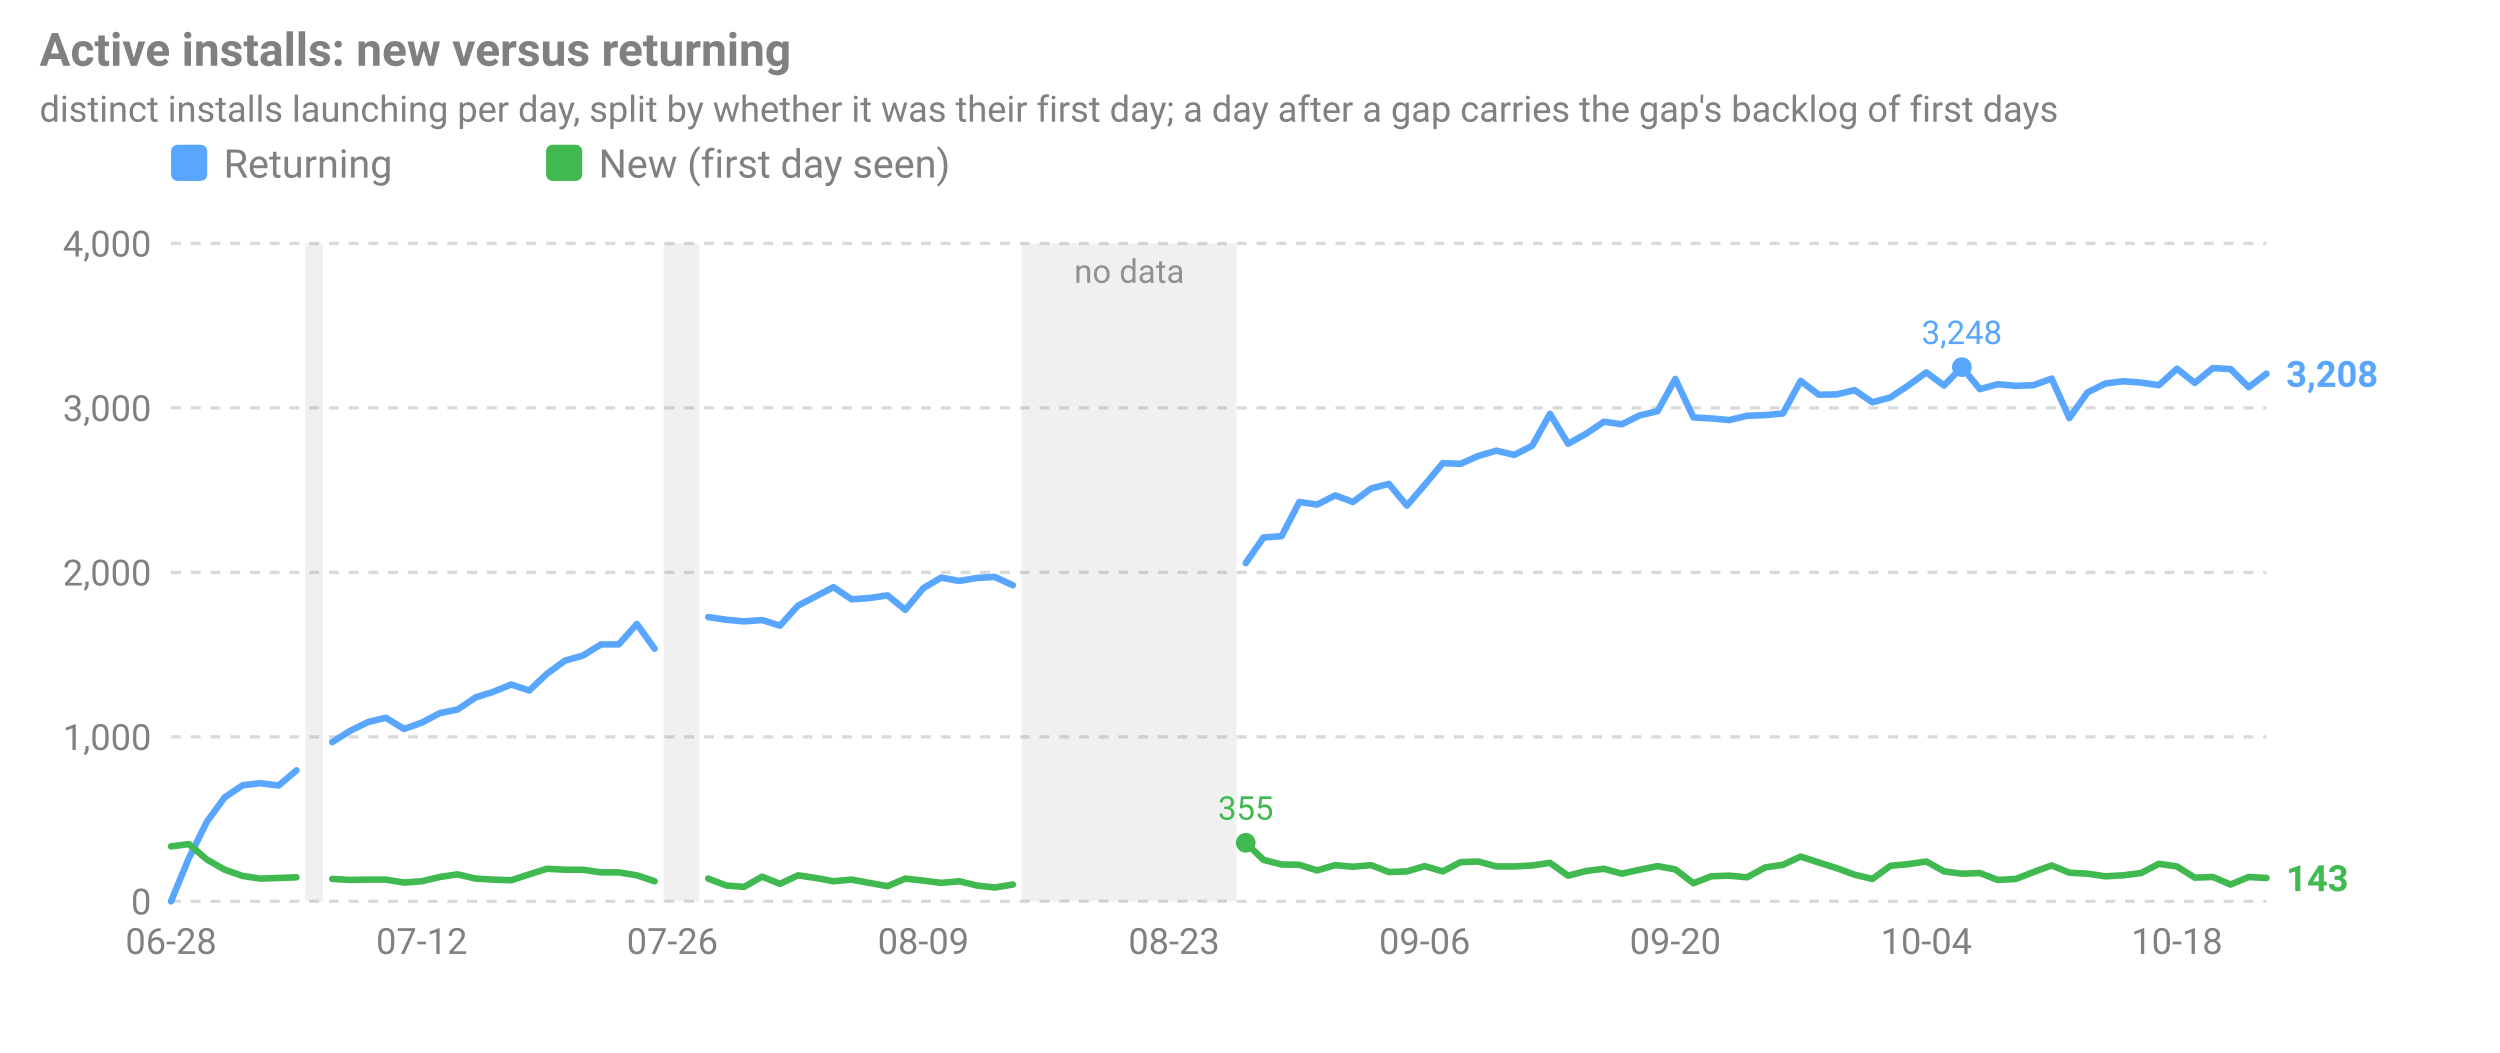
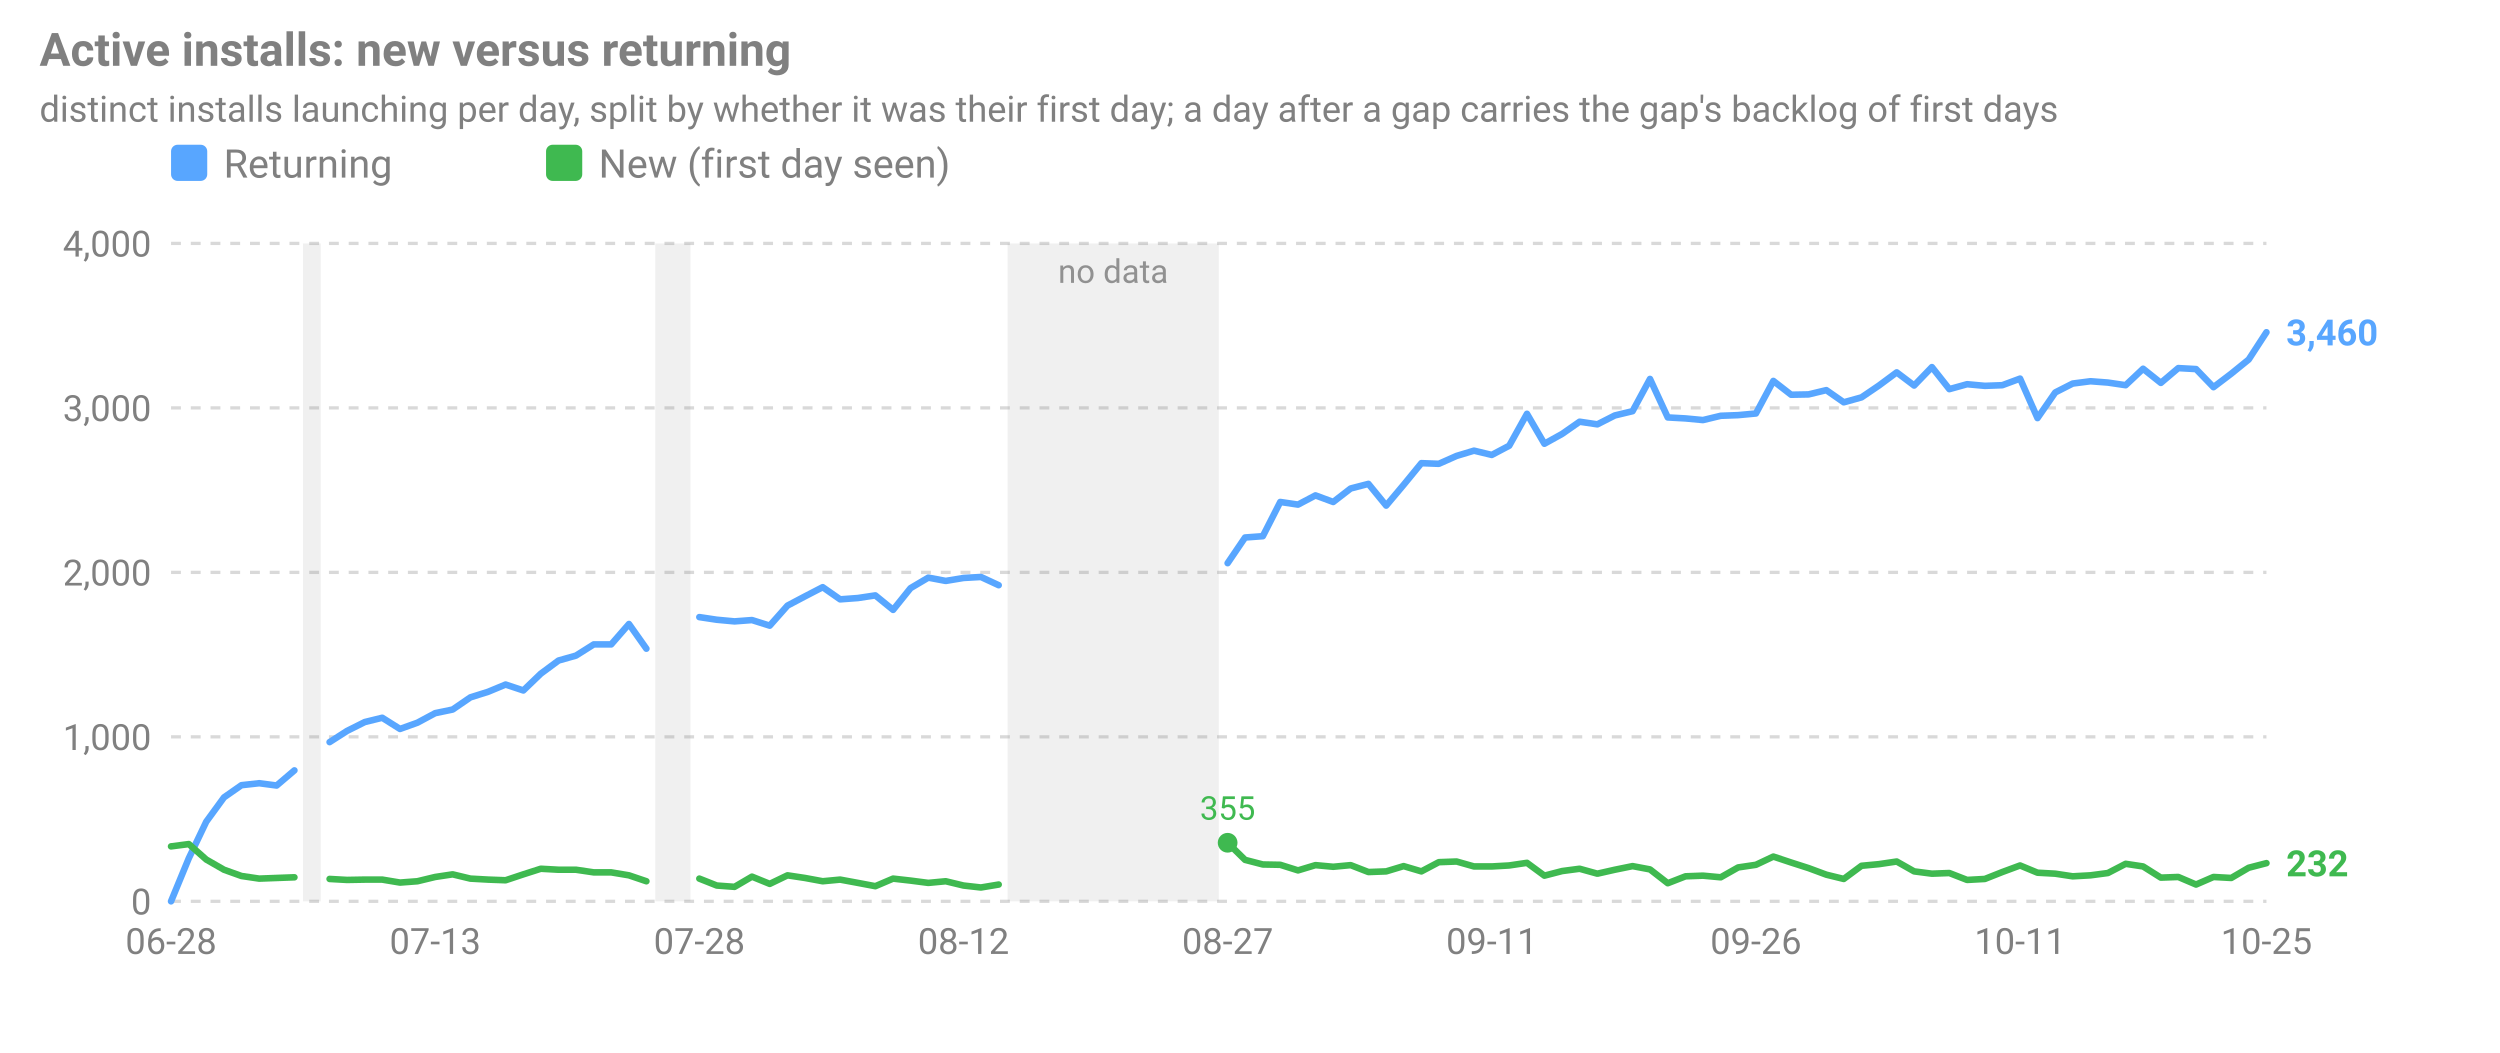
- <svg xmlns="http://www.w3.org/2000/svg" width="760" height="320" viewBox="0 0 760 320" role="img" aria-label="Active installs: new versus returning" data-chart="{&quot;bottom&quot;:274,&quot;labels&quot;:[&quot;06-28&quot;,&quot;06-29&quot;,&quot;06-30&quot;,&quot;07-01&quot;,&quot;07-02&quot;,&quot;07-03&quot;,&quot;07-04&quot;,&quot;07-05&quot;,&quot;07-06&quot;,&quot;07-07&quot;,&quot;07-08&quot;,&quot;07-09&quot;,&quot;07-10&quot;,&quot;07-11&quot;,&quot;07-12&quot;,&quot;07-13&quot;,&quot;07-14&quot;,&quot;07-15&quot;,&quot;07-16&quot;,&quot;07-17&quot;,&quot;07-18&quot;,&quot;07-19&quot;,&quot;07-20&quot;,&quot;07-21&quot;,&quot;07-22&quot;,&quot;07-23&quot;,&quot;07-24&quot;,&quot;07-25&quot;,&quot;07-26&quot;,&quot;07-27&quot;,&quot;07-28&quot;,&quot;07-29&quot;,&quot;07-30&quot;,&quot;07-31&quot;,&quot;08-01&quot;,&quot;08-02&quot;,&quot;08-03&quot;,&quot;08-04&quot;,&quot;08-05&quot;,&quot;08-06&quot;,&quot;08-07&quot;,&quot;08-08&quot;,&quot;08-09&quot;,&quot;08-10&quot;,&quot;08-11&quot;,&quot;08-12&quot;,&quot;08-13&quot;,&quot;08-14&quot;,&quot;08-15&quot;,&quot;08-16&quot;,&quot;08-17&quot;,&quot;08-18&quot;,&quot;08-19&quot;,&quot;08-20&quot;,&quot;08-21&quot;,&quot;08-22&quot;,&quot;08-23&quot;,&quot;08-24&quot;,&quot;08-25&quot;,&quot;08-26&quot;,&quot;08-27&quot;,&quot;08-28&quot;,&quot;08-29&quot;,&quot;08-30&quot;,&quot;08-31&quot;,&quot;09-01&quot;,&quot;09-02&quot;,&quot;09-03&quot;,&quot;09-04&quot;,&quot;09-05&quot;,&quot;09-06&quot;,&quot;09-07&quot;,&quot;09-08&quot;,&quot;09-09&quot;,&quot;09-10&quot;,&quot;09-11&quot;,&quot;09-12&quot;,&quot;09-13&quot;,&quot;09-14&quot;,&quot;09-15&quot;,&quot;09-16&quot;,&quot;09-17&quot;,&quot;09-18&quot;,&quot;09-19&quot;,&quot;09-20&quot;,&quot;09-21&quot;,&quot;09-22&quot;,&quot;09-23&quot;,&quot;09-24&quot;,&quot;09-25&quot;,&quot;09-26&quot;,&quot;09-27&quot;,&quot;09-28&quot;,&quot;09-29&quot;,&quot;09-30&quot;,&quot;10-01&quot;,&quot;10-02&quot;,&quot;10-03&quot;,&quot;10-04&quot;,&quot;10-05&quot;,&quot;10-06&quot;,&quot;10-07&quot;,&quot;10-08&quot;,&quot;10-09&quot;,&quot;10-10&quot;,&quot;10-11&quot;,&quot;10-12&quot;,&quot;10-13&quot;,&quot;10-14&quot;,&quot;10-15&quot;,&quot;10-16&quot;,&quot;10-17&quot;,&quot;10-18&quot;,&quot;10-19&quot;,&quot;10-20&quot;,&quot;10-21&quot;,&quot;10-22&quot;,&quot;10-23&quot;],&quot;series&quot;:[{&quot;color&quot;:&quot;#58a6ff&quot;,&quot;name&quot;:&quot;Returning&quot;,&quot;values&quot;:[&quot;0&quot;,&quot;261&quot;,&quot;485&quot;,&quot;631&quot;,&quot;706&quot;,&quot;719&quot;,&quot;703&quot;,&quot;796&quot;,null,&quot;968&quot;,&quot;1,037&quot;,&quot;1,090&quot;,&quot;1,117&quot;,&quot;1,048&quot;,&quot;1,086&quot;,&quot;1,144&quot;,&quot;1,166&quot;,&quot;1,240&quot;,&quot;1,273&quot;,&quot;1,318&quot;,&quot;1,281&quot;,&quot;1,385&quot;,&quot;1,463&quot;,&quot;1,494&quot;,&quot;1,561&quot;,&quot;1,562&quot;,&quot;1,686&quot;,&quot;1,535&quot;,null,null,&quot;1,727&quot;,&quot;1,711&quot;,&quot;1,702&quot;,&quot;1,710&quot;,&quot;1,676&quot;,&quot;1,798&quot;,&quot;1,854&quot;,&quot;1,910&quot;,&quot;1,835&quot;,&quot;1,844&quot;,&quot;1,860&quot;,&quot;1,771&quot;,&quot;1,904&quot;,&quot;1,968&quot;,&quot;1,947&quot;,&quot;1,966&quot;,&quot;1,972&quot;,&quot;1,922&quot;,null,null,null,null,null,null,null,null,null,null,null,null,&quot;2,057&quot;,&quot;2,212&quot;,&quot;2,220&quot;,&quot;2,429&quot;,&quot;2,411&quot;,&quot;2,469&quot;,&quot;2,429&quot;,&quot;2,510&quot;,&quot;2,538&quot;,&quot;2,407&quot;,&quot;2,533&quot;,&quot;2,664&quot;,&quot;2,660&quot;,&quot;2,708&quot;,&quot;2,740&quot;,&quot;2,714&quot;,&quot;2,771&quot;,&quot;2,965&quot;,&quot;2,781&quot;,&quot;2,842&quot;,&quot;2,915&quot;,&quot;2,901&quot;,&quot;2,953&quot;,&quot;2,981&quot;,&quot;3,176&quot;,&quot;2,942&quot;,&quot;2,937&quot;,&quot;2,927&quot;,&quot;2,951&quot;,&quot;2,955&quot;,&quot;2,967&quot;,&quot;3,164&quot;,&quot;3,080&quot;,&quot;3,082&quot;,&quot;3,108&quot;,&quot;3,034&quot;,&quot;3,065&quot;,&quot;3,135&quot;,&quot;3,217&quot;,&quot;3,137&quot;,&quot;3,248&quot;,&quot;3,113&quot;,&quot;3,144&quot;,&quot;3,133&quot;,&quot;3,138&quot;,&quot;3,178&quot;,&quot;2,939&quot;,&quot;3,093&quot;,&quot;3,148&quot;,&quot;3,161&quot;,&quot;3,154&quot;,&quot;3,138&quot;,&quot;3,238&quot;,&quot;3,152&quot;,&quot;3,241&quot;,&quot;3,235&quot;,&quot;3,126&quot;,&quot;3,208&quot;],&quot;y&quot;:[274.0,260.9,249.8,242.4,238.7,238.1,238.8,234.2,null,225.6,222.2,219.5,218.2,221.6,219.7,216.8,215.7,212.0,210.3,208.1,209.9,204.8,200.8,199.3,195.9,195.9,189.7,197.2,null,null,187.6,188.4,188.9,188.5,190.2,184.1,181.3,178.5,182.2,181.8,181.0,185.4,178.8,175.6,176.6,175.7,175.4,177.9,null,null,null,null,null,null,null,null,null,null,null,null,171.2,163.4,163.0,152.6,153.4,150.6,152.6,148.5,147.1,153.7,147.4,140.8,141.0,138.6,137.0,138.3,135.5,125.8,134.9,131.9,128.2,129.0,126.3,125.0,115.2,126.9,127.2,127.7,126.4,126.2,125.7,115.8,120.0,119.9,118.6,122.3,120.8,117.2,113.2,117.2,111.6,118.3,116.8,117.3,117.1,115.1,127.1,119.3,116.6,115.9,116.3,117.1,112.1,116.4,111.9,112.2,117.7,113.6]},{&quot;color&quot;:&quot;#3fb950&quot;,&quot;name&quot;:&quot;New (first day seen)&quot;,&quot;values&quot;:[&quot;334&quot;,&quot;348&quot;,&quot;254&quot;,&quot;191&quot;,&quot;154&quot;,&quot;138&quot;,&quot;143&quot;,&quot;146&quot;,null,&quot;136&quot;,&quot;130&quot;,&quot;132&quot;,&quot;132&quot;,&quot;114&quot;,&quot;121&quot;,&quot;148&quot;,&quot;164&quot;,&quot;138&quot;,&quot;132&quot;,&quot;128&quot;,&quot;164&quot;,&quot;198&quot;,&quot;193&quot;,&quot;192&quot;,&quot;175&quot;,&quot;176&quot;,&quot;157&quot;,&quot;123&quot;,null,null,&quot;138&quot;,&quot;95&quot;,&quot;89&quot;,&quot;150&quot;,&quot;106&quot;,&quot;158&quot;,&quot;142&quot;,&quot;121&quot;,&quot;131&quot;,&quot;112&quot;,&quot;92&quot;,&quot;139&quot;,&quot;126&quot;,&quot;111&quot;,&quot;122&quot;,&quot;96&quot;,&quot;84&quot;,&quot;103&quot;,null,null,null,null,null,null,null,null,null,null,null,null,&quot;355&quot;,&quot;253&quot;,&quot;225&quot;,&quot;222&quot;,&quot;187&quot;,&quot;220&quot;,&quot;210&quot;,&quot;220&quot;,&quot;179&quot;,&quot;181&quot;,&quot;214&quot;,&quot;183&quot;,&quot;237&quot;,&quot;241&quot;,&quot;211&quot;,&quot;213&quot;,&quot;217&quot;,&quot;234&quot;,&quot;155&quot;,&quot;184&quot;,&quot;199&quot;,&quot;168&quot;,&quot;191&quot;,&quot;214&quot;,&quot;194&quot;,&quot;110&quot;,&quot;151&quot;,&quot;156&quot;,&quot;146&quot;,&quot;206&quot;,&quot;223&quot;,&quot;273&quot;,&quot;236&quot;,&quot;203&quot;,&quot;161&quot;,&quot;136&quot;,&quot;216&quot;,&quot;226&quot;,&quot;243&quot;,&quot;182&quot;,&quot;168&quot;,&quot;171&quot;,&quot;130&quot;,&quot;136&quot;,&quot;177&quot;,&quot;217&quot;,&quot;174&quot;,&quot;168&quot;,&quot;151&quot;,&quot;157&quot;,&quot;172&quot;,&quot;228&quot;,&quot;213&quot;,&quot;144&quot;,&quot;148&quot;,&quot;103&quot;,&quot;147&quot;,&quot;143&quot;],&quot;y&quot;:[257.3,256.6,261.3,264.4,266.3,267.1,266.9,266.7,null,267.2,267.5,267.4,267.4,268.3,267.9,266.6,265.8,267.1,267.4,267.6,265.8,264.1,264.4,264.4,265.2,265.2,266.1,267.9,null,null,267.1,269.2,269.6,266.5,268.7,266.1,266.9,267.9,267.4,268.4,269.4,267.1,267.7,268.4,267.9,269.2,269.8,268.9,null,null,null,null,null,null,null,null,null,null,null,null,256.2,261.4,262.8,262.9,264.6,263.0,263.5,263.0,265.1,264.9,263.3,264.9,262.1,261.9,263.4,263.4,263.1,262.3,266.2,264.8,264.1,265.6,264.4,263.3,264.3,268.5,266.4,266.2,266.7,263.7,262.9,260.4,262.2,263.9,265.9,267.2,263.2,262.7,261.9,264.9,265.6,265.4,267.5,267.2,265.1,263.1,265.3,265.6,266.4,266.1,265.4,262.6,263.4,266.8,266.6,268.9,266.6,266.9]}],&quot;top&quot;:74,&quot;type&quot;:&quot;lines&quot;,&quot;x&quot;:[52.0,57.4,62.9,68.3,73.8,79.2,84.7,90.1,95.6,101.0,106.4,111.9,117.3,122.8,128.2,133.7,139.1,144.6,150.0,155.4,160.9,166.3,171.8,177.2,182.7,188.1,193.6,199.0,204.4,209.9,215.3,220.8,226.2,231.7,237.1,242.6,248.0,253.4,258.9,264.3,269.8,275.2,280.7,286.1,291.6,297.0,302.4,307.9,313.3,318.8,324.2,329.7,335.1,340.6,346.0,351.4,356.9,362.3,367.8,373.2,378.7,384.1,389.6,395.0,400.4,405.9,411.3,416.8,422.2,427.7,433.1,438.6,444.0,449.4,454.9,460.3,465.8,471.2,476.7,482.1,487.6,493.0,498.4,503.9,509.3,514.8,520.2,525.7,531.1,536.6,542.0,547.4,552.9,558.3,563.8,569.2,574.7,580.1,585.6,591.0,596.4,601.9,607.3,612.8,618.2,623.7,629.1,634.6,640.0,645.4,650.9,656.3,661.8,667.2,672.7,678.1,683.6,689.0]}">
+ <svg xmlns="http://www.w3.org/2000/svg" width="760" height="320" viewBox="0 0 760 320" role="img" aria-label="Active installs: new versus returning" data-chart="{&quot;bottom&quot;:274,&quot;labels&quot;:[&quot;06-28&quot;,&quot;06-29&quot;,&quot;06-30&quot;,&quot;07-01&quot;,&quot;07-02&quot;,&quot;07-03&quot;,&quot;07-04&quot;,&quot;07-05&quot;,&quot;07-06&quot;,&quot;07-07&quot;,&quot;07-08&quot;,&quot;07-09&quot;,&quot;07-10&quot;,&quot;07-11&quot;,&quot;07-12&quot;,&quot;07-13&quot;,&quot;07-14&quot;,&quot;07-15&quot;,&quot;07-16&quot;,&quot;07-17&quot;,&quot;07-18&quot;,&quot;07-19&quot;,&quot;07-20&quot;,&quot;07-21&quot;,&quot;07-22&quot;,&quot;07-23&quot;,&quot;07-24&quot;,&quot;07-25&quot;,&quot;07-26&quot;,&quot;07-27&quot;,&quot;07-28&quot;,&quot;07-29&quot;,&quot;07-30&quot;,&quot;07-31&quot;,&quot;08-01&quot;,&quot;08-02&quot;,&quot;08-03&quot;,&quot;08-04&quot;,&quot;08-05&quot;,&quot;08-06&quot;,&quot;08-07&quot;,&quot;08-08&quot;,&quot;08-09&quot;,&quot;08-10&quot;,&quot;08-11&quot;,&quot;08-12&quot;,&quot;08-13&quot;,&quot;08-14&quot;,&quot;08-15&quot;,&quot;08-16&quot;,&quot;08-17&quot;,&quot;08-18&quot;,&quot;08-19&quot;,&quot;08-20&quot;,&quot;08-21&quot;,&quot;08-22&quot;,&quot;08-23&quot;,&quot;08-24&quot;,&quot;08-25&quot;,&quot;08-26&quot;,&quot;08-27&quot;,&quot;08-28&quot;,&quot;08-29&quot;,&quot;08-30&quot;,&quot;08-31&quot;,&quot;09-01&quot;,&quot;09-02&quot;,&quot;09-03&quot;,&quot;09-04&quot;,&quot;09-05&quot;,&quot;09-06&quot;,&quot;09-07&quot;,&quot;09-08&quot;,&quot;09-09&quot;,&quot;09-10&quot;,&quot;09-11&quot;,&quot;09-12&quot;,&quot;09-13&quot;,&quot;09-14&quot;,&quot;09-15&quot;,&quot;09-16&quot;,&quot;09-17&quot;,&quot;09-18&quot;,&quot;09-19&quot;,&quot;09-20&quot;,&quot;09-21&quot;,&quot;09-22&quot;,&quot;09-23&quot;,&quot;09-24&quot;,&quot;09-25&quot;,&quot;09-26&quot;,&quot;09-27&quot;,&quot;09-28&quot;,&quot;09-29&quot;,&quot;09-30&quot;,&quot;10-01&quot;,&quot;10-02&quot;,&quot;10-03&quot;,&quot;10-04&quot;,&quot;10-05&quot;,&quot;10-06&quot;,&quot;10-07&quot;,&quot;10-08&quot;,&quot;10-09&quot;,&quot;10-10&quot;,&quot;10-11&quot;,&quot;10-12&quot;,&quot;10-13&quot;,&quot;10-14&quot;,&quot;10-15&quot;,&quot;10-16&quot;,&quot;10-17&quot;,&quot;10-18&quot;,&quot;10-19&quot;,&quot;10-20&quot;,&quot;10-21&quot;,&quot;10-22&quot;,&quot;10-23&quot;,&quot;10-24&quot;,&quot;10-25&quot;],&quot;series&quot;:[{&quot;color&quot;:&quot;#58a6ff&quot;,&quot;name&quot;:&quot;Returning&quot;,&quot;values&quot;:[&quot;0&quot;,&quot;261&quot;,&quot;485&quot;,&quot;631&quot;,&quot;706&quot;,&quot;719&quot;,&quot;703&quot;,&quot;796&quot;,null,&quot;968&quot;,&quot;1,037&quot;,&quot;1,090&quot;,&quot;1,117&quot;,&quot;1,048&quot;,&quot;1,086&quot;,&quot;1,144&quot;,&quot;1,166&quot;,&quot;1,240&quot;,&quot;1,273&quot;,&quot;1,318&quot;,&quot;1,281&quot;,&quot;1,385&quot;,&quot;1,463&quot;,&quot;1,494&quot;,&quot;1,561&quot;,&quot;1,562&quot;,&quot;1,686&quot;,&quot;1,535&quot;,null,null,&quot;1,727&quot;,&quot;1,711&quot;,&quot;1,702&quot;,&quot;1,710&quot;,&quot;1,676&quot;,&quot;1,798&quot;,&quot;1,854&quot;,&quot;1,910&quot;,&quot;1,835&quot;,&quot;1,844&quot;,&quot;1,860&quot;,&quot;1,771&quot;,&quot;1,904&quot;,&quot;1,968&quot;,&quot;1,947&quot;,&quot;1,966&quot;,&quot;1,972&quot;,&quot;1,922&quot;,null,null,null,null,null,null,null,null,null,null,null,null,&quot;2,057&quot;,&quot;2,212&quot;,&quot;2,220&quot;,&quot;2,429&quot;,&quot;2,411&quot;,&quot;2,469&quot;,&quot;2,429&quot;,&quot;2,510&quot;,&quot;2,538&quot;,&quot;2,407&quot;,&quot;2,533&quot;,&quot;2,664&quot;,&quot;2,660&quot;,&quot;2,708&quot;,&quot;2,740&quot;,&quot;2,714&quot;,&quot;2,771&quot;,&quot;2,965&quot;,&quot;2,781&quot;,&quot;2,842&quot;,&quot;2,915&quot;,&quot;2,901&quot;,&quot;2,953&quot;,&quot;2,981&quot;,&quot;3,176&quot;,&quot;2,942&quot;,&quot;2,937&quot;,&quot;2,927&quot;,&quot;2,951&quot;,&quot;2,955&quot;,&quot;2,967&quot;,&quot;3,164&quot;,&quot;3,080&quot;,&quot;3,082&quot;,&quot;3,108&quot;,&quot;3,034&quot;,&quot;3,065&quot;,&quot;3,135&quot;,&quot;3,217&quot;,&quot;3,137&quot;,&quot;3,248&quot;,&quot;3,113&quot;,&quot;3,144&quot;,&quot;3,133&quot;,&quot;3,138&quot;,&quot;3,178&quot;,&quot;2,939&quot;,&quot;3,093&quot;,&quot;3,148&quot;,&quot;3,161&quot;,&quot;3,154&quot;,&quot;3,138&quot;,&quot;3,238&quot;,&quot;3,152&quot;,&quot;3,241&quot;,&quot;3,235&quot;,&quot;3,126&quot;,&quot;3,208&quot;,&quot;3,294&quot;,&quot;3,460&quot;],&quot;y&quot;:[274.0,260.9,249.8,242.4,238.7,238.1,238.8,234.2,null,225.6,222.2,219.5,218.2,221.6,219.7,216.8,215.7,212.0,210.3,208.1,209.9,204.8,200.8,199.3,195.9,195.9,189.7,197.2,null,null,187.6,188.4,188.9,188.5,190.2,184.1,181.3,178.5,182.2,181.8,181.0,185.4,178.8,175.6,176.6,175.7,175.4,177.9,null,null,null,null,null,null,null,null,null,null,null,null,171.2,163.4,163.0,152.6,153.4,150.6,152.6,148.5,147.1,153.7,147.4,140.8,141.0,138.6,137.0,138.3,135.5,125.8,134.9,131.9,128.2,129.0,126.3,125.0,115.2,126.9,127.2,127.7,126.4,126.2,125.7,115.8,120.0,119.9,118.6,122.3,120.8,117.2,113.2,117.2,111.6,118.3,116.8,117.3,117.1,115.1,127.1,119.3,116.6,115.9,116.3,117.1,112.1,116.4,111.9,112.2,117.7,113.6,109.3,101.0]},{&quot;color&quot;:&quot;#3fb950&quot;,&quot;name&quot;:&quot;New (first day seen)&quot;,&quot;values&quot;:[&quot;334&quot;,&quot;348&quot;,&quot;254&quot;,&quot;191&quot;,&quot;154&quot;,&quot;138&quot;,&quot;143&quot;,&quot;146&quot;,null,&quot;136&quot;,&quot;130&quot;,&quot;132&quot;,&quot;132&quot;,&quot;114&quot;,&quot;121&quot;,&quot;148&quot;,&quot;164&quot;,&quot;138&quot;,&quot;132&quot;,&quot;128&quot;,&quot;164&quot;,&quot;198&quot;,&quot;193&quot;,&quot;192&quot;,&quot;175&quot;,&quot;176&quot;,&quot;157&quot;,&quot;123&quot;,null,null,&quot;138&quot;,&quot;95&quot;,&quot;89&quot;,&quot;150&quot;,&quot;106&quot;,&quot;158&quot;,&quot;142&quot;,&quot;121&quot;,&quot;131&quot;,&quot;112&quot;,&quot;92&quot;,&quot;139&quot;,&quot;126&quot;,&quot;111&quot;,&quot;122&quot;,&quot;96&quot;,&quot;84&quot;,&quot;103&quot;,null,null,null,null,null,null,null,null,null,null,null,null,&quot;355&quot;,&quot;253&quot;,&quot;225&quot;,&quot;222&quot;,&quot;187&quot;,&quot;220&quot;,&quot;210&quot;,&quot;220&quot;,&quot;179&quot;,&quot;181&quot;,&quot;214&quot;,&quot;183&quot;,&quot;237&quot;,&quot;241&quot;,&quot;211&quot;,&quot;213&quot;,&quot;217&quot;,&quot;234&quot;,&quot;155&quot;,&quot;184&quot;,&quot;199&quot;,&quot;168&quot;,&quot;191&quot;,&quot;214&quot;,&quot;194&quot;,&quot;110&quot;,&quot;151&quot;,&quot;156&quot;,&quot;146&quot;,&quot;206&quot;,&quot;223&quot;,&quot;273&quot;,&quot;236&quot;,&quot;203&quot;,&quot;161&quot;,&quot;136&quot;,&quot;216&quot;,&quot;226&quot;,&quot;243&quot;,&quot;182&quot;,&quot;168&quot;,&quot;171&quot;,&quot;130&quot;,&quot;136&quot;,&quot;177&quot;,&quot;217&quot;,&quot;174&quot;,&quot;168&quot;,&quot;151&quot;,&quot;157&quot;,&quot;172&quot;,&quot;228&quot;,&quot;213&quot;,&quot;144&quot;,&quot;148&quot;,&quot;103&quot;,&quot;147&quot;,&quot;143&quot;,&quot;204&quot;,&quot;232&quot;],&quot;y&quot;:[257.3,256.6,261.3,264.4,266.3,267.1,266.9,266.7,null,267.2,267.5,267.4,267.4,268.3,267.9,266.6,265.8,267.1,267.4,267.6,265.8,264.1,264.4,264.4,265.2,265.2,266.1,267.9,null,null,267.1,269.2,269.6,266.5,268.7,266.1,266.9,267.9,267.4,268.4,269.4,267.1,267.7,268.4,267.9,269.2,269.8,268.9,null,null,null,null,null,null,null,null,null,null,null,null,256.2,261.4,262.8,262.9,264.6,263.0,263.5,263.0,265.1,264.9,263.3,264.9,262.1,261.9,263.4,263.4,263.1,262.3,266.2,264.8,264.1,265.6,264.4,263.3,264.3,268.5,266.4,266.2,266.7,263.7,262.9,260.4,262.2,263.9,265.9,267.2,263.2,262.7,261.9,264.9,265.6,265.4,267.5,267.2,265.1,263.1,265.3,265.6,266.4,266.1,265.4,262.6,263.4,266.8,266.6,268.9,266.6,266.9,263.8,262.4]}],&quot;top&quot;:74,&quot;type&quot;:&quot;lines&quot;,&quot;x&quot;:[52.0,57.4,62.7,68.1,73.4,78.8,84.1,89.5,94.8,100.2,105.5,110.9,116.2,121.6,126.9,132.3,137.6,143.0,148.4,153.7,159.1,164.4,169.8,175.1,180.5,185.8,191.2,196.5,201.9,207.2,212.6,217.9,223.3,228.6,234.0,239.4,244.7,250.1,255.4,260.8,266.1,271.5,276.8,282.2,287.5,292.9,298.2,303.6,308.9,314.3,319.6,325.0,330.4,335.7,341.1,346.4,351.8,357.1,362.5,367.8,373.2,378.5,383.9,389.2,394.6,399.9,405.3,410.6,416.0,421.4,426.7,432.1,437.4,442.8,448.1,453.5,458.8,464.2,469.5,474.9,480.2,485.6,490.9,496.3,501.6,507.0,512.4,517.7,523.1,528.4,533.8,539.1,544.5,549.8,555.2,560.5,565.9,571.2,576.6,581.9,587.3,592.6,598.0,603.4,608.7,614.1,619.4,624.8,630.1,635.5,640.8,646.2,651.5,656.9,662.2,667.6,672.9,678.3,683.6,689.0]}">
  <style>
  text{font-family:-apple-system,BlinkMacSystemFont,'Segoe UI',Roboto,Helvetica,Arial,sans-serif}
  .grid{stroke:#808080;stroke-opacity:.3;stroke-width:1}
  .axis{stroke:#808080;stroke-width:1}
  .lbl{fill:#808080;font-size:12px}
  .val{fill:#808080;font-size:12px;font-weight:600}
  .title{fill:#808080;font-size:14px;font-weight:700}
  .sub{fill:#808080;font-size:11px}
  .gap{fill:#808080;opacity:.12}
  .gaplbl{fill:#808080;font-size:10px;opacity:.85}
  .ico{fill:#808080}
  .t1{fill:#e3b341}
  .t2{fill:#d29922}
  .t3{fill:#b7860b}
  .t4{fill:#946f0f}
</style>
  <text x="12" y="20" class="title">Active installs: new versus returning</text>
  <text x="12" y="37" class="sub">distinct installs launching per day, split by whether it was their first day; a day after a gap carries the gap's backlog of first days</text>
-   <rect x="92.8" y="74" width="5.4" height="200" class="gap" />
-   <rect x="201.7" y="74" width="10.9" height="200" class="gap" />
-   <rect x="310.6" y="74" width="65.3" height="200" class="gap" />
-   <text x="343.3" y="86" class="gaplbl" text-anchor="middle">no data</text>
+   <rect x="92.1" y="74" width="5.4" height="200" class="gap" />
+   <rect x="199.2" y="74" width="10.7" height="200" class="gap" />
+   <rect x="306.3" y="74" width="64.2" height="200" class="gap" />
+   <text x="338.4" y="86" class="gaplbl" text-anchor="middle">no data</text>
  <line x1="52" y1="274.0" x2="689" y2="274.0" class="grid" stroke-dasharray="3 3" />
  <text x="46" y="278.0" class="sub" text-anchor="end">0</text>
  <line x1="52" y1="224.0" x2="689" y2="224.0" class="grid" stroke-dasharray="3 3" />
  <text x="46" y="228.0" class="sub" text-anchor="end">1,000</text>
  <line x1="52" y1="174.0" x2="689" y2="174.0" class="grid" stroke-dasharray="3 3" />
  <text x="46" y="178.0" class="sub" text-anchor="end">2,000</text>
  <line x1="52" y1="124.0" x2="689" y2="124.0" class="grid" stroke-dasharray="3 3" />
  <text x="46" y="128.0" class="sub" text-anchor="end">3,000</text>
  <line x1="52" y1="74.0" x2="689" y2="74.0" class="grid" stroke-dasharray="3 3" />
  <text x="46" y="78.0" class="sub" text-anchor="end">4,000</text>
  <text x="52.0" y="290" class="sub" text-anchor="middle">06-28</text>
-   <text x="128.2" y="290" class="sub" text-anchor="middle">07-12</text>
-   <text x="204.4" y="290" class="sub" text-anchor="middle">07-26</text>
-   <text x="280.7" y="290" class="sub" text-anchor="middle">08-09</text>
-   <text x="356.9" y="290" class="sub" text-anchor="middle">08-23</text>
-   <text x="433.1" y="290" class="sub" text-anchor="middle">09-06</text>
-   <text x="509.3" y="290" class="sub" text-anchor="middle">09-20</text>
-   <text x="585.6" y="290" class="sub" text-anchor="middle">10-04</text>
-   <text x="661.8" y="290" class="sub" text-anchor="middle">10-18</text>
-   <polyline points="52.0,274.0 57.4,260.9 62.9,249.8 68.3,242.4 73.8,238.7 79.2,238.1 84.7,238.8 90.1,234.2" fill="none" stroke="#58a6ff" stroke-width="2" stroke-linejoin="round" stroke-linecap="round" />
-   <polyline points="101.0,225.6 106.4,222.2 111.9,219.5 117.3,218.2 122.8,221.6 128.2,219.7 133.7,216.8 139.1,215.7 144.6,212.0 150.0,210.3 155.4,208.1 160.9,209.9 166.3,204.8 171.8,200.8 177.2,199.3 182.7,195.9 188.1,195.9 193.6,189.7 199.0,197.2" fill="none" stroke="#58a6ff" stroke-width="2" stroke-linejoin="round" stroke-linecap="round" />
-   <polyline points="215.3,187.6 220.8,188.4 226.2,188.9 231.7,188.5 237.1,190.2 242.6,184.1 248.0,181.3 253.4,178.5 258.9,182.2 264.3,181.8 269.8,181.0 275.2,185.4 280.7,178.8 286.1,175.6 291.6,176.6 297.0,175.7 302.4,175.4 307.9,177.9" fill="none" stroke="#58a6ff" stroke-width="2" stroke-linejoin="round" stroke-linecap="round" />
-   <polyline points="378.7,171.2 384.1,163.4 389.6,163.0 395.0,152.6 400.4,153.4 405.9,150.6 411.3,152.6 416.8,148.5 422.2,147.1 427.7,153.7 433.1,147.4 438.6,140.8 444.0,141.0 449.4,138.6 454.9,137.0 460.3,138.3 465.8,135.5 471.2,125.8 476.7,134.9 482.1,131.9 487.6,128.2 493.0,129.0 498.4,126.3 503.9,125.0 509.3,115.2 514.8,126.9 520.2,127.2 525.7,127.7 531.1,126.4 536.6,126.2 542.0,125.7 547.4,115.8 552.9,120.0 558.3,119.9 563.8,118.6 569.2,122.3 574.7,120.8 580.1,117.2 585.6,113.2 591.0,117.2 596.4,111.6 601.9,118.3 607.3,116.8 612.8,117.3 618.2,117.1 623.7,115.1 629.1,127.1 634.6,119.3 640.0,116.6 645.4,115.9 650.9,116.3 656.3,117.1 661.8,112.1 667.2,116.4 672.7,111.9 678.1,112.2 683.6,117.7 689.0,113.6" fill="none" stroke="#58a6ff" stroke-width="2" stroke-linejoin="round" stroke-linecap="round" />
-   <polyline points="52.0,257.3 57.4,256.6 62.9,261.3 68.3,264.4 73.8,266.3 79.2,267.1 84.7,266.9 90.1,266.7" fill="none" stroke="#3fb950" stroke-width="2" stroke-linejoin="round" stroke-linecap="round" />
-   <polyline points="101.0,267.2 106.4,267.5 111.9,267.4 117.3,267.4 122.8,268.3 128.2,267.9 133.7,266.6 139.1,265.8 144.6,267.1 150.0,267.4 155.4,267.6 160.9,265.8 166.3,264.1 171.8,264.4 177.2,264.4 182.7,265.2 188.1,265.2 193.6,266.1 199.0,267.9" fill="none" stroke="#3fb950" stroke-width="2" stroke-linejoin="round" stroke-linecap="round" />
-   <polyline points="215.3,267.1 220.8,269.2 226.2,269.6 231.7,266.5 237.1,268.7 242.6,266.1 248.0,266.9 253.4,267.9 258.9,267.4 264.3,268.4 269.8,269.4 275.2,267.1 280.7,267.7 286.1,268.4 291.6,267.9 297.0,269.2 302.4,269.8 307.9,268.9" fill="none" stroke="#3fb950" stroke-width="2" stroke-linejoin="round" stroke-linecap="round" />
-   <polyline points="378.7,256.2 384.1,261.4 389.6,262.8 395.0,262.9 400.4,264.6 405.9,263.0 411.3,263.5 416.8,263.0 422.2,265.1 427.7,264.9 433.1,263.3 438.6,264.9 444.0,262.1 449.4,261.9 454.9,263.4 460.3,263.4 465.8,263.1 471.2,262.3 476.7,266.2 482.1,264.8 487.6,264.1 493.0,265.6 498.4,264.4 503.9,263.3 509.3,264.3 514.8,268.5 520.2,266.4 525.7,266.2 531.1,266.7 536.6,263.7 542.0,262.9 547.4,260.4 552.9,262.2 558.3,263.9 563.8,265.9 569.2,267.2 574.7,263.2 580.1,262.7 585.6,261.9 591.0,264.9 596.4,265.6 601.9,265.4 607.3,267.5 612.8,267.2 618.2,265.1 623.7,263.1 629.1,265.3 634.6,265.6 640.0,266.4 645.4,266.1 650.9,265.4 656.3,262.6 661.8,263.4 667.2,266.8 672.7,266.6 678.1,268.9 683.6,266.6 689.0,266.9" fill="none" stroke="#3fb950" stroke-width="2" stroke-linejoin="round" stroke-linecap="round" />
-   <text x="695.0" y="117.6" style="fill:#58a6ff;font-size:11px;font-weight:600">3,208</text>
-   <text x="695.0" y="270.9" style="fill:#3fb950;font-size:11px;font-weight:600">143</text>
-   <circle cx="378.7" cy="256.2" r="3" fill="#3fb950" />
-   <text x="378.7" y="249.2" text-anchor="middle" style="fill:#3fb950;font-size:10px">355</text>
-   <circle cx="596.4" cy="111.6" r="3" fill="#58a6ff" />
-   <text x="596.4" y="104.6" text-anchor="middle" style="fill:#58a6ff;font-size:10px">3,248</text>
+   <text x="132.3" y="290" class="sub" text-anchor="middle">07-13</text>
+   <text x="212.6" y="290" class="sub" text-anchor="middle">07-28</text>
+   <text x="292.9" y="290" class="sub" text-anchor="middle">08-12</text>
+   <text x="373.2" y="290" class="sub" text-anchor="middle">08-27</text>
+   <text x="453.5" y="290" class="sub" text-anchor="middle">09-11</text>
+   <text x="533.8" y="290" class="sub" text-anchor="middle">09-26</text>
+   <text x="614.1" y="290" class="sub" text-anchor="middle">10-11</text>
+   <text x="689.0" y="290" class="sub" text-anchor="middle">10-25</text>
+   <polyline points="52.0,274.0 57.4,260.9 62.7,249.8 68.1,242.4 73.4,238.7 78.8,238.1 84.1,238.8 89.5,234.2" fill="none" stroke="#58a6ff" stroke-width="2" stroke-linejoin="round" stroke-linecap="round" />
+   <polyline points="100.2,225.6 105.5,222.2 110.9,219.5 116.2,218.2 121.6,221.6 126.9,219.7 132.3,216.8 137.6,215.7 143.0,212.0 148.4,210.3 153.7,208.1 159.1,209.9 164.4,204.8 169.8,200.8 175.1,199.3 180.5,195.9 185.8,195.9 191.2,189.7 196.5,197.2" fill="none" stroke="#58a6ff" stroke-width="2" stroke-linejoin="round" stroke-linecap="round" />
+   <polyline points="212.6,187.6 217.9,188.4 223.3,188.9 228.6,188.5 234.0,190.2 239.4,184.1 244.7,181.3 250.1,178.5 255.4,182.2 260.8,181.8 266.1,181.0 271.5,185.4 276.8,178.8 282.2,175.6 287.5,176.6 292.9,175.7 298.2,175.4 303.6,177.9" fill="none" stroke="#58a6ff" stroke-width="2" stroke-linejoin="round" stroke-linecap="round" />
+   <polyline points="373.2,171.2 378.5,163.4 383.9,163.0 389.2,152.6 394.6,153.4 399.9,150.6 405.3,152.6 410.6,148.5 416.0,147.1 421.4,153.7 426.7,147.4 432.1,140.8 437.4,141.0 442.8,138.6 448.1,137.0 453.5,138.3 458.8,135.5 464.2,125.8 469.5,134.9 474.9,131.9 480.2,128.2 485.6,129.0 490.9,126.3 496.3,125.0 501.6,115.2 507.0,126.9 512.4,127.2 517.7,127.7 523.1,126.4 528.4,126.2 533.8,125.7 539.1,115.8 544.5,120.0 549.8,119.9 555.2,118.6 560.5,122.3 565.9,120.8 571.2,117.2 576.6,113.2 581.9,117.2 587.3,111.6 592.6,118.3 598.0,116.8 603.4,117.3 608.7,117.1 614.1,115.1 619.4,127.1 624.8,119.3 630.1,116.6 635.5,115.9 640.8,116.3 646.2,117.1 651.5,112.1 656.9,116.4 662.2,111.9 667.6,112.2 672.9,117.7 678.3,113.6 683.6,109.3 689.0,101.0" fill="none" stroke="#58a6ff" stroke-width="2" stroke-linejoin="round" stroke-linecap="round" />
+   <polyline points="52.0,257.3 57.4,256.6 62.7,261.3 68.1,264.4 73.4,266.3 78.8,267.1 84.1,266.9 89.5,266.7" fill="none" stroke="#3fb950" stroke-width="2" stroke-linejoin="round" stroke-linecap="round" />
+   <polyline points="100.2,267.2 105.5,267.5 110.9,267.4 116.2,267.4 121.6,268.3 126.9,267.9 132.3,266.6 137.6,265.8 143.0,267.1 148.4,267.4 153.7,267.6 159.1,265.8 164.4,264.1 169.8,264.4 175.1,264.4 180.5,265.2 185.8,265.2 191.2,266.1 196.5,267.9" fill="none" stroke="#3fb950" stroke-width="2" stroke-linejoin="round" stroke-linecap="round" />
+   <polyline points="212.6,267.1 217.9,269.2 223.3,269.6 228.6,266.5 234.0,268.7 239.4,266.1 244.7,266.9 250.1,267.9 255.4,267.4 260.8,268.4 266.1,269.4 271.5,267.1 276.8,267.7 282.2,268.4 287.5,267.9 292.9,269.2 298.2,269.8 303.6,268.9" fill="none" stroke="#3fb950" stroke-width="2" stroke-linejoin="round" stroke-linecap="round" />
+   <polyline points="373.2,256.2 378.5,261.4 383.9,262.8 389.2,262.9 394.6,264.6 399.9,263.0 405.3,263.5 410.6,263.0 416.0,265.1 421.4,264.9 426.7,263.3 432.1,264.9 437.4,262.1 442.8,261.9 448.1,263.4 453.5,263.4 458.8,263.1 464.2,262.3 469.5,266.2 474.9,264.8 480.2,264.1 485.6,265.6 490.9,264.4 496.3,263.3 501.6,264.3 507.0,268.5 512.4,266.4 517.7,266.2 523.1,266.7 528.4,263.7 533.8,262.9 539.1,260.4 544.5,262.2 549.8,263.9 555.2,265.9 560.5,267.2 565.9,263.2 571.2,262.7 576.6,261.9 581.9,264.9 587.3,265.6 592.6,265.4 598.0,267.5 603.4,267.2 608.7,265.1 614.1,263.1 619.4,265.3 624.8,265.6 630.1,266.4 635.5,266.1 640.8,265.4 646.2,262.6 651.5,263.4 656.9,266.8 662.2,266.6 667.6,268.9 672.9,266.6 678.3,266.9 683.6,263.8 689.0,262.4" fill="none" stroke="#3fb950" stroke-width="2" stroke-linejoin="round" stroke-linecap="round" />
+   <text x="695.0" y="105.0" style="fill:#58a6ff;font-size:11px;font-weight:600">3,460</text>
+   <text x="695.0" y="266.4" style="fill:#3fb950;font-size:11px;font-weight:600">232</text>
+   <circle cx="373.2" cy="256.2" r="3" fill="#3fb950" />
+   <text x="373.2" y="249.2" text-anchor="middle" style="fill:#3fb950;font-size:10px">355</text>
  <rect x="52" y="44" width="11" height="11" rx="2" fill="#58a6ff" />
  <text x="68" y="54" class="lbl">Returning</text>
  <rect x="166" y="44" width="11" height="11" rx="2" fill="#3fb950" />
  <text x="182" y="54" class="lbl">New (first day seen)</text>
</svg>
